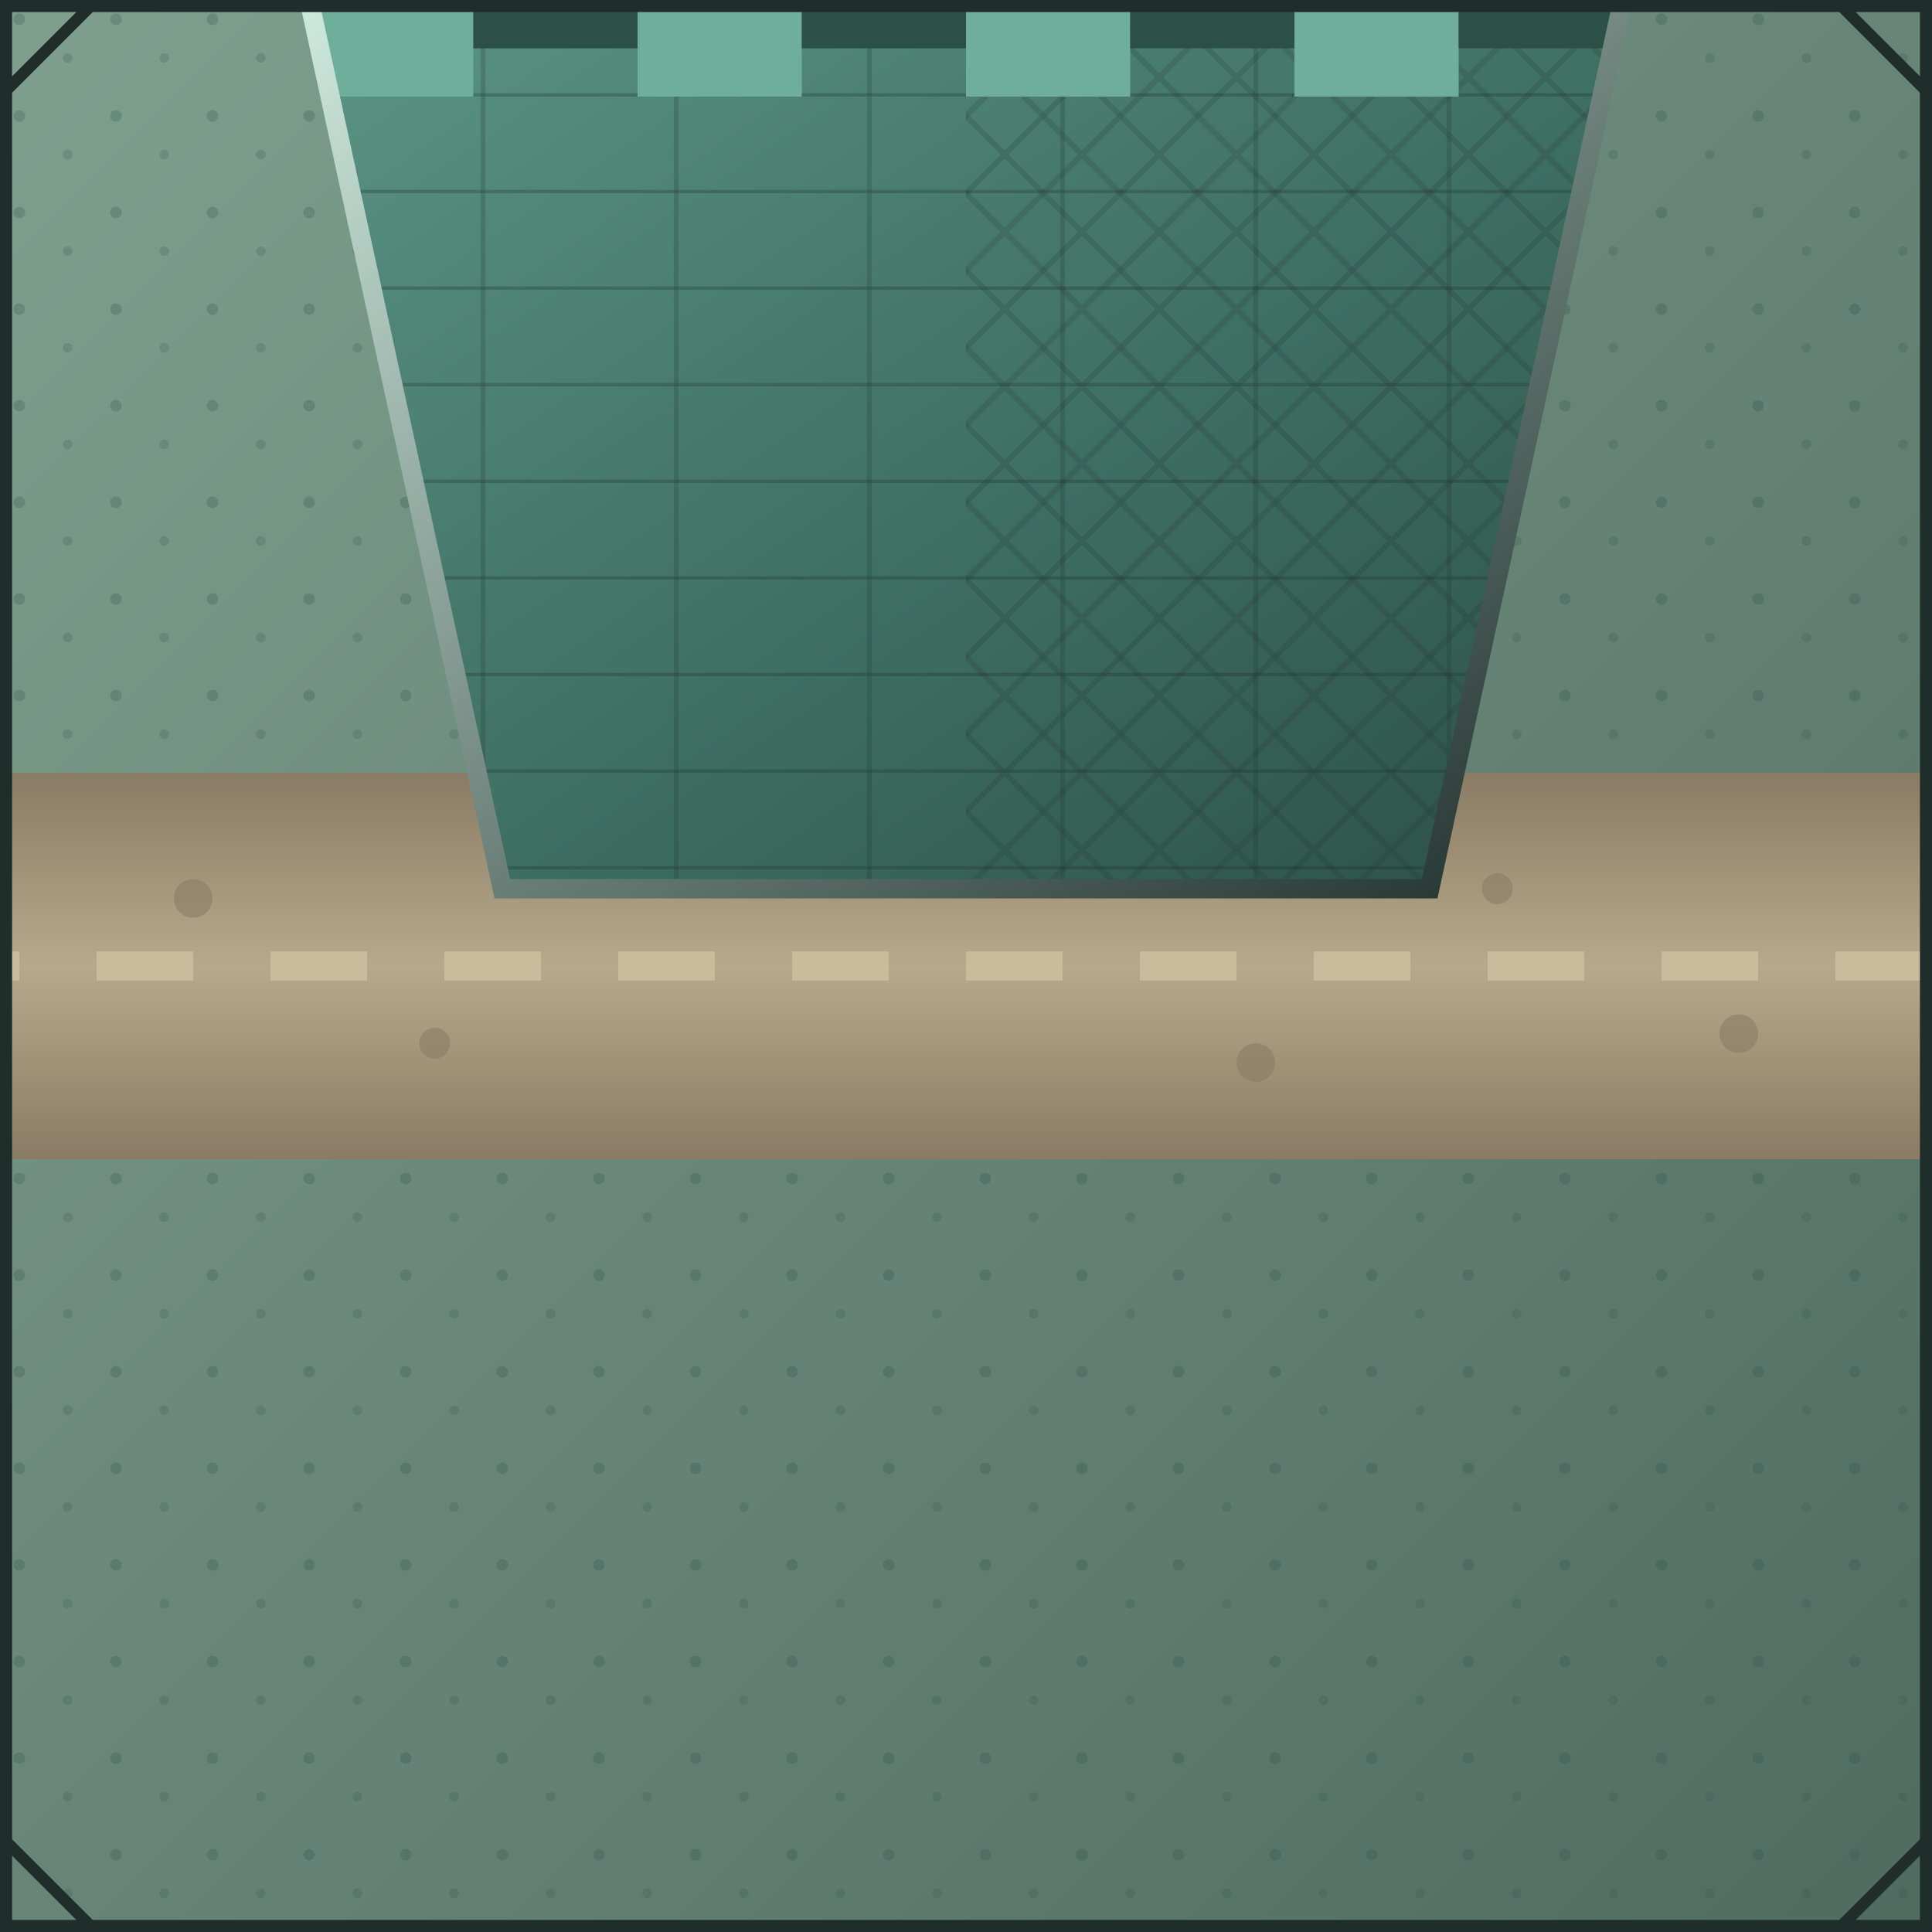
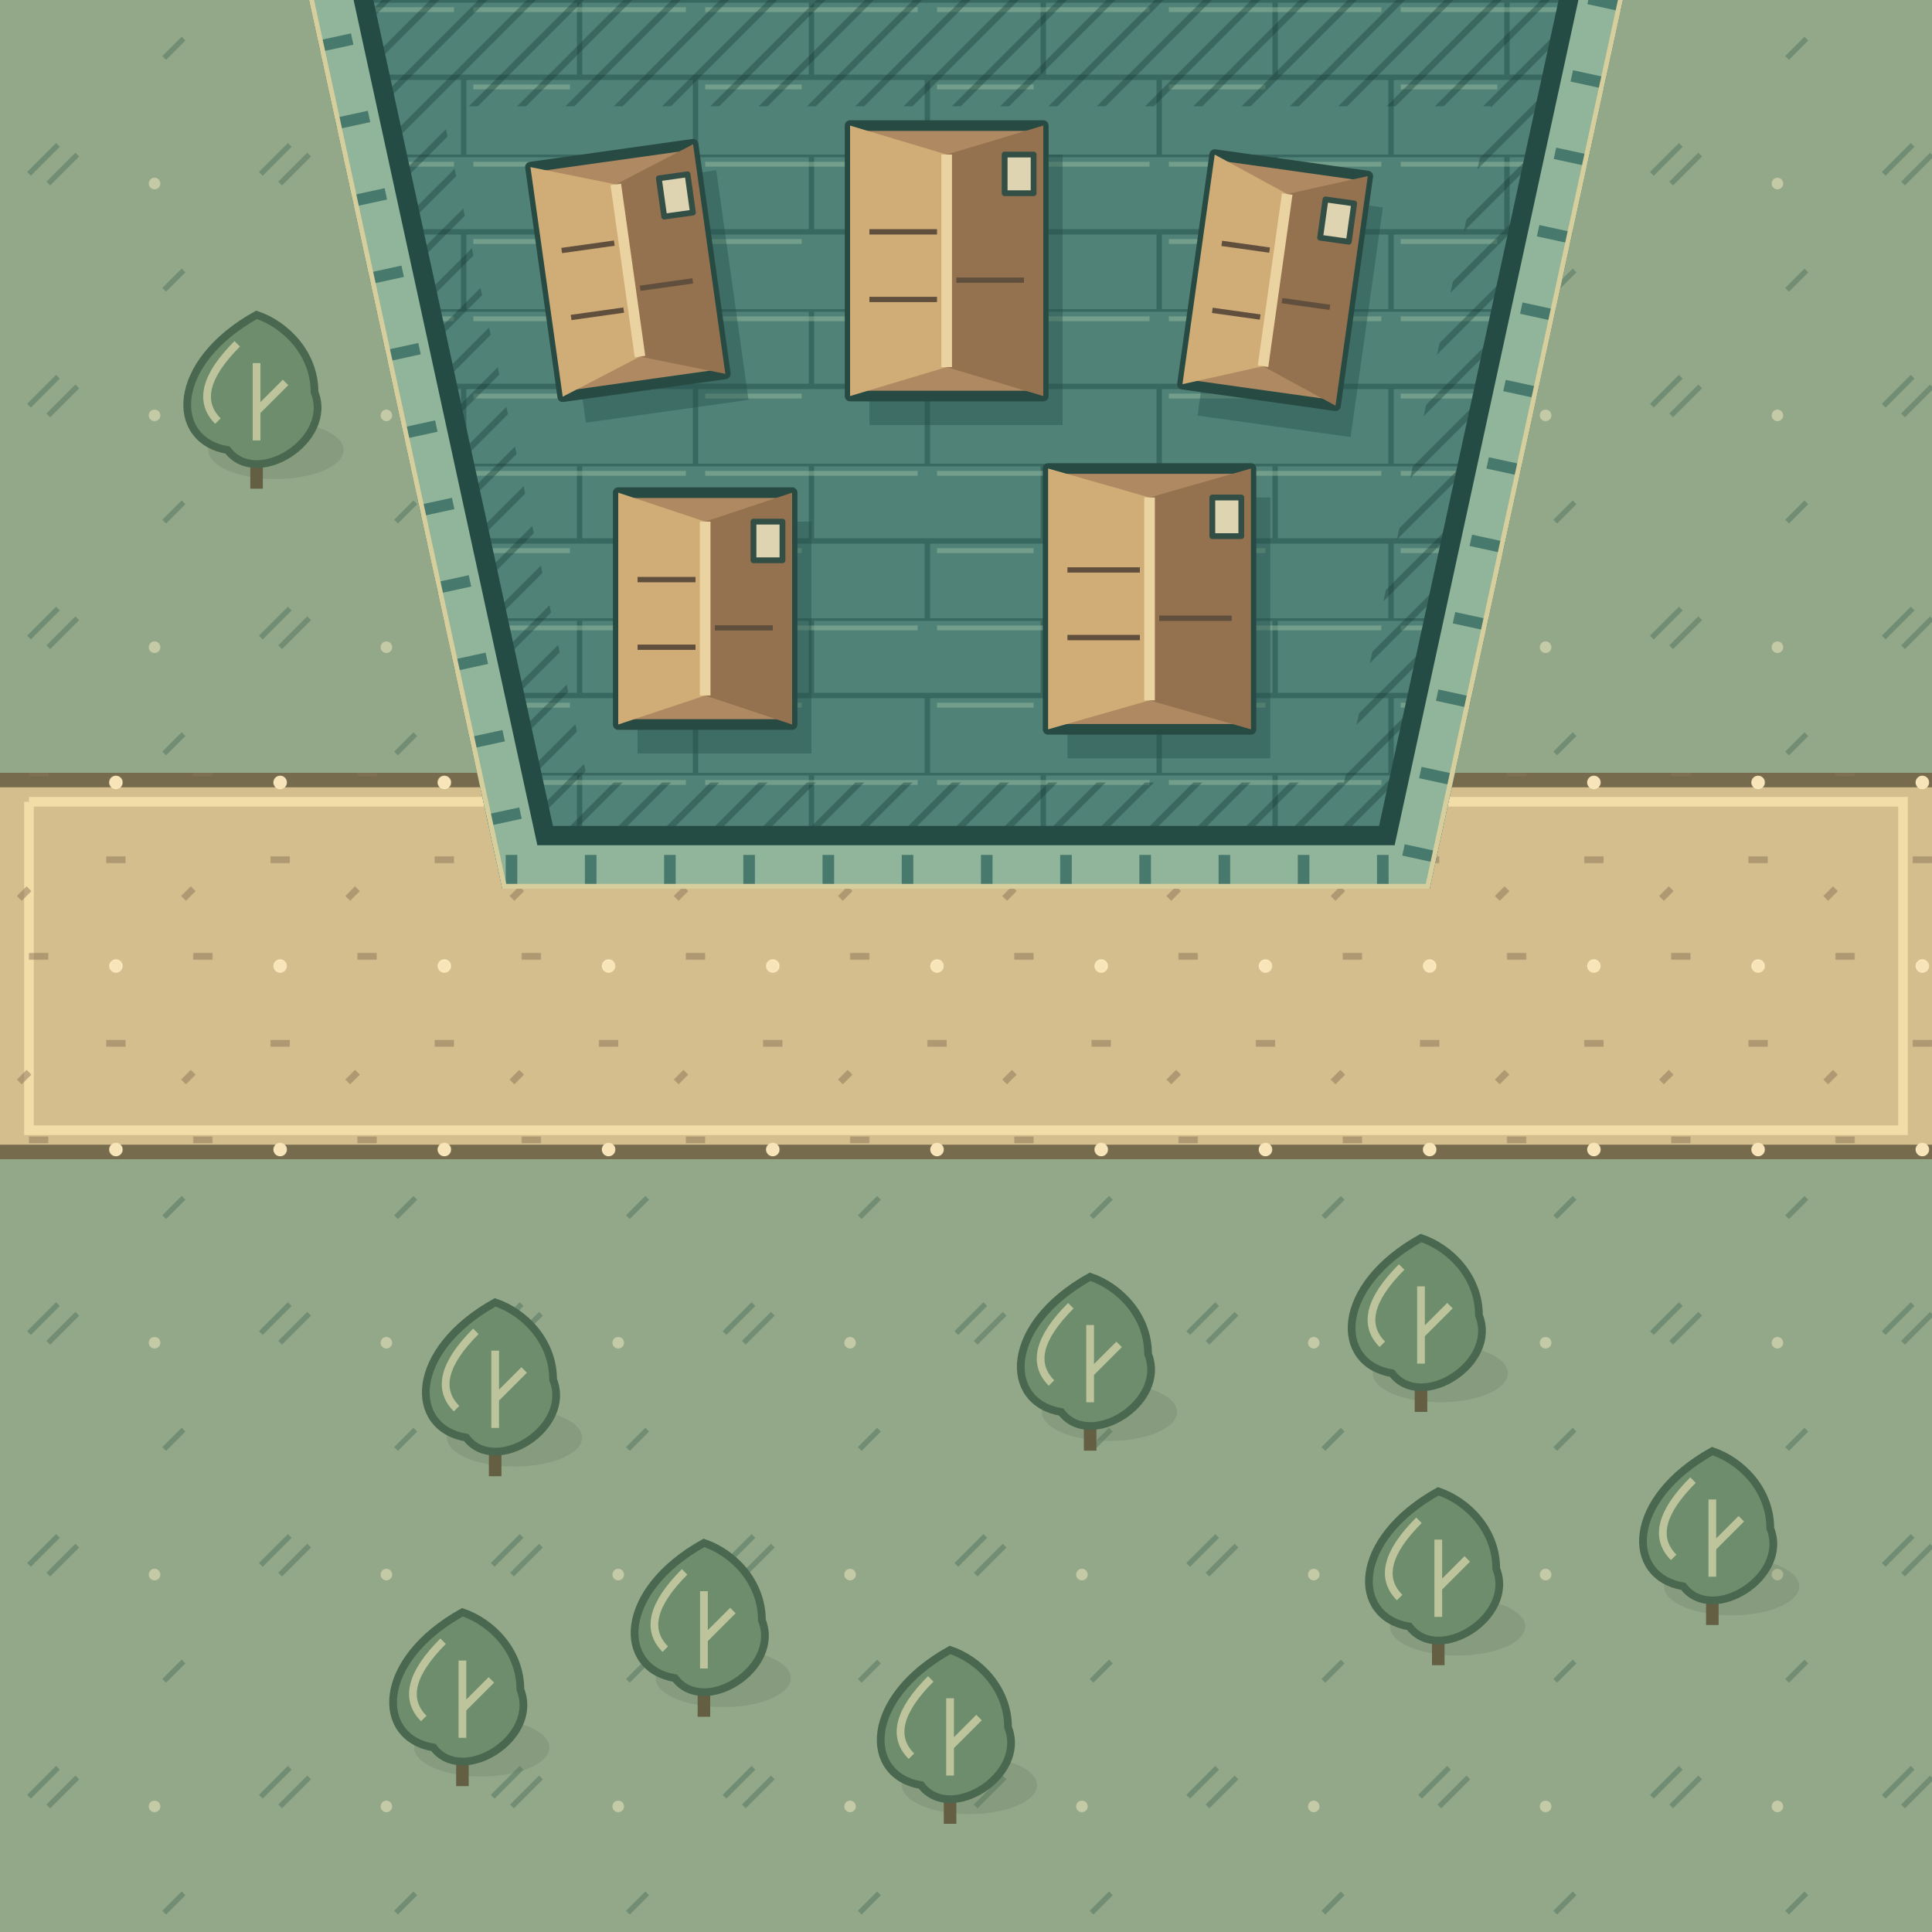
- <svg xmlns="http://www.w3.org/2000/svg" viewBox="0 0 200 200" width="200" height="200">
+ <svg xmlns="http://www.w3.org/2000/svg" width="200" height="200" viewBox="0 0 200 200">
  <defs>
-     <linearGradient id="grassGrad" x1="0" y1="0" x2="1" y2="1">
-       <stop offset="0%" stop-color="#7FA08F" />
-       <stop offset="100%" stop-color="#4F6B60" />
-     </linearGradient>
-     <pattern id="grassStipple" width="10" height="10" patternUnits="userSpaceOnUse">
-       <circle cx="2" cy="2" r="0.6" fill="#2C4F46" opacity="0.25" />
-       <circle cx="7" cy="6" r="0.5" fill="#2C4F46" opacity="0.2" />
+     <pattern id="grass" width="24" height="24" patternUnits="userSpaceOnUse">
+       <path d="M3,18 l3,-3 m-1,4 3,-3 M17,6 l2,-2" fill="none" stroke="#4f715d" stroke-width=".55" opacity=".5" />
+       <circle cx="16" cy="19" r=".6" fill="#dfdab5" opacity=".65" />
    </pattern>
-     <linearGradient id="roadGrad" gradientUnits="userSpaceOnUse" x1="0" y1="80" x2="0" y2="120">
-       <stop offset="0%" stop-color="#8A7C64" />
-       <stop offset="50%" stop-color="#B7A98C" />
-       <stop offset="100%" stop-color="#8A7C64" />
-     </linearGradient>
-     <linearGradient id="cityGrad" x1="0" y1="0" x2="1" y2="1">
-       <stop offset="0%" stop-color="#5B9484" />
-       <stop offset="55%" stop-color="#3E6F63" />
-       <stop offset="100%" stop-color="#2C4F46" />
-     </linearGradient>
-     <linearGradient id="embossRim" x1="0" y1="0" x2="1" y2="1">
-       <stop offset="0%" stop-color="#CDE8DD" />
-       <stop offset="100%" stop-color="#1F2E2B" />
-     </linearGradient>
-     <pattern id="crosshatch" width="8" height="8" patternUnits="userSpaceOnUse">
-       <path d="M0,8 L8,0" stroke="#1F2E2B" stroke-width="0.6" opacity="0.35" />
-       <path d="M0,0 L8,8" stroke="#1F2E2B" stroke-width="0.6" opacity="0.35" />
+     <pattern id="stone" width="24" height="16" patternUnits="userSpaceOnUse">
+       <path d="M0,0 H24 M0,8 H24 M12,0 V8 M0,8 V16 M24,8 V16" fill="none" stroke="#214e48" stroke-width=".55" opacity=".5" />
+       <path d="M1,1 H23 M1,9 H11" stroke="#9bc1a1" stroke-width=".5" opacity=".45" />
    </pattern>
-     <pattern id="masonry" width="20" height="10" patternUnits="userSpaceOnUse">
-       <line x1="0" y1="10" x2="20" y2="10" stroke="#1F2E2B" stroke-width="0.7" opacity="0.4" />
-       <line x1="10" y1="0" x2="10" y2="10" stroke="#1F2E2B" stroke-width="0.5" opacity="0.3" />
+     <pattern id="hatch" width="5" height="5" patternUnits="userSpaceOnUse">
+       <path d="M-1,1 L1,-1 M0,5 L5,0 M4,6 L6,4" stroke="#193e38" stroke-width=".65" opacity=".4" />
    </pattern>
-     <clipPath id="cityClip">
-       <path d="M32,0 L168,0 L148,92 L52,92 Z" />
+     <pattern id="gravel" width="17" height="19" patternUnits="userSpaceOnUse">
+       <path d="M3,4 h2 m6,9 h2 M2,17 l1,-1" stroke="#877455" stroke-width=".7" opacity=".5" />
+       <circle cx="12" cy="5" r=".7" fill="#f7e4b8" />
+     </pattern>
+     <clipPath id="canvas">
+       <rect width="200" height="200" />
+     </clipPath>
+     <clipPath id="city0">
+       <path d="M32.000,0.000 L168.000,0.000 L148.000,92.000 L52.000,92.000 L32.000,0.000 Z" fill="white" />
+     </clipPath>
+     <clipPath id="road">
+       <path d="M199.000,120.000 L200.000,120.000 L200.000,80.000 L199.000,80.000 L1.000,80.000 L0.000,80.000 L0.000,120.000 L1.000,120.000 L199.000,120.000 Z" fill="white" />
    </clipPath>
  </defs>
-   <rect data-structural="true" data-role="field-base" x="0" y="0" width="200" height="200" fill="url(#grassGrad)" />
-   <rect x="0" y="0" width="200" height="200" fill="url(#grassStipple)" />
-   <path data-structural="true" data-role="road" data-group="0" d="M200,100 L0,100" fill="none" stroke="url(#roadGrad)" stroke-width="40" stroke-linecap="butt" />
-   <path d="M200,100 L0,100" fill="none" stroke="#CDBE9E" stroke-width="3" stroke-dasharray="10 8" opacity="0.85" />
-   <circle cx="20" cy="93" r="2" fill="#8A7C64" opacity="0.6" />
-   <circle cx="45" cy="108" r="1.6" fill="#8A7C64" opacity="0.6" />
-   <circle cx="70" cy="90" r="2" fill="#8A7C64" opacity="0.6" />
-   <circle cx="130" cy="110" r="2" fill="#8A7C64" opacity="0.6" />
-   <circle cx="155" cy="92" r="1.6" fill="#8A7C64" opacity="0.6" />
-   <circle cx="180" cy="107" r="2" fill="#8A7C64" opacity="0.6" />
-   <path data-structural="true" data-role="city" data-group="0" data-connected="false" d="M32,0 L168,0 L148,92 L52,92 Z" fill="url(#cityGrad)" />
-   <g clip-path="url(#cityClip)">
-     <rect x="32" y="0" width="136" height="92" fill="url(#masonry)" opacity="0.7" />
-     <rect x="100" y="0" width="68" height="92" fill="url(#crosshatch)" opacity="0.5" />
-     <rect x="32" y="0" width="17" height="10" fill="#6FAE9B" />
-     <rect x="66" y="0" width="17" height="10" fill="#6FAE9B" />
-     <rect x="100" y="0" width="17" height="10" fill="#6FAE9B" />
-     <rect x="134" y="0" width="17" height="10" fill="#6FAE9B" />
-     <rect x="49" y="0" width="17" height="5" fill="#2C4F46" />
-     <rect x="83" y="0" width="17" height="5" fill="#2C4F46" />
-     <rect x="117" y="0" width="17" height="5" fill="#2C4F46" />
-     <rect x="151" y="0" width="17" height="5" fill="#2C4F46" />
+   <g clip-path="url(#canvas)">
+     <rect width="200" height="200" fill="#93a889" />
+     <rect width="200" height="200" fill="url(#grass)" />
+     <g transform="translate(177.26 159.22)">
+       <ellipse cx="2" cy="5" rx="7" ry="3" fill="#62785e" opacity=".25" />
+       <path d="M0,4 v5" stroke="#645e43" stroke-width="1.3" />
+       <path d="M0,-9 C-9,-4 -9,4 -3,5 C0,9 8,4 6,-1 C6,-5 3,-8 0,-9Z" fill="#6d8d6d" stroke="#49684f" stroke-width=".8" />
+       <path d="M-2,-6 Q-7,-1 -4,2 M0,-4 V4 M0,1 l3,-3" stroke="#bdc49c" stroke-width=".8" fill="none" />
+     </g>
+     <g transform="translate(98.35 179.80)">
+       <ellipse cx="2" cy="5" rx="7" ry="3" fill="#62785e" opacity=".25" />
+       <path d="M0,4 v5" stroke="#645e43" stroke-width="1.3" />
+       <path d="M0,-9 C-9,-4 -9,4 -3,5 C0,9 8,4 6,-1 C6,-5 3,-8 0,-9Z" fill="#6d8d6d" stroke="#49684f" stroke-width=".8" />
+       <path d="M-2,-6 Q-7,-1 -4,2 M0,-4 V4 M0,1 l3,-3" stroke="#bdc49c" stroke-width=".8" fill="none" />
+     </g>
+     <g transform="translate(51.26 143.82)">
+       <ellipse cx="2" cy="5" rx="7" ry="3" fill="#62785e" opacity=".25" />
+       <path d="M0,4 v5" stroke="#645e43" stroke-width="1.3" />
+       <path d="M0,-9 C-9,-4 -9,4 -3,5 C0,9 8,4 6,-1 C6,-5 3,-8 0,-9Z" fill="#6d8d6d" stroke="#49684f" stroke-width=".8" />
+       <path d="M-2,-6 Q-7,-1 -4,2 M0,-4 V4 M0,1 l3,-3" stroke="#bdc49c" stroke-width=".8" fill="none" />
+     </g>
+     <g transform="translate(148.89 163.38)">
+       <ellipse cx="2" cy="5" rx="7" ry="3" fill="#62785e" opacity=".25" />
+       <path d="M0,4 v5" stroke="#645e43" stroke-width="1.3" />
+       <path d="M0,-9 C-9,-4 -9,4 -3,5 C0,9 8,4 6,-1 C6,-5 3,-8 0,-9Z" fill="#6d8d6d" stroke="#49684f" stroke-width=".8" />
+       <path d="M-2,-6 Q-7,-1 -4,2 M0,-4 V4 M0,1 l3,-3" stroke="#bdc49c" stroke-width=".8" fill="none" />
+     </g>
+     <g transform="translate(47.87 175.90)">
+       <ellipse cx="2" cy="5" rx="7" ry="3" fill="#62785e" opacity=".25" />
+       <path d="M0,4 v5" stroke="#645e43" stroke-width="1.3" />
+       <path d="M0,-9 C-9,-4 -9,4 -3,5 C0,9 8,4 6,-1 C6,-5 3,-8 0,-9Z" fill="#6d8d6d" stroke="#49684f" stroke-width=".8" />
+       <path d="M-2,-6 Q-7,-1 -4,2 M0,-4 V4 M0,1 l3,-3" stroke="#bdc49c" stroke-width=".8" fill="none" />
+     </g>
+     <g transform="translate(72.87 168.72)">
+       <ellipse cx="2" cy="5" rx="7" ry="3" fill="#62785e" opacity=".25" />
+       <path d="M0,4 v5" stroke="#645e43" stroke-width="1.3" />
+       <path d="M0,-9 C-9,-4 -9,4 -3,5 C0,9 8,4 6,-1 C6,-5 3,-8 0,-9Z" fill="#6d8d6d" stroke="#49684f" stroke-width=".8" />
+       <path d="M-2,-6 Q-7,-1 -4,2 M0,-4 V4 M0,1 l3,-3" stroke="#bdc49c" stroke-width=".8" fill="none" />
+     </g>
+     <g transform="translate(26.56 41.59)">
+       <ellipse cx="2" cy="5" rx="7" ry="3" fill="#62785e" opacity=".25" />
+       <path d="M0,4 v5" stroke="#645e43" stroke-width="1.3" />
+       <path d="M0,-9 C-9,-4 -9,4 -3,5 C0,9 8,4 6,-1 C6,-5 3,-8 0,-9Z" fill="#6d8d6d" stroke="#49684f" stroke-width=".8" />
+       <path d="M-2,-6 Q-7,-1 -4,2 M0,-4 V4 M0,1 l3,-3" stroke="#bdc49c" stroke-width=".8" fill="none" />
+     </g>
+     <g transform="translate(147.10 137.16)">
+       <ellipse cx="2" cy="5" rx="7" ry="3" fill="#62785e" opacity=".25" />
+       <path d="M0,4 v5" stroke="#645e43" stroke-width="1.3" />
+       <path d="M0,-9 C-9,-4 -9,4 -3,5 C0,9 8,4 6,-1 C6,-5 3,-8 0,-9Z" fill="#6d8d6d" stroke="#49684f" stroke-width=".8" />
+       <path d="M-2,-6 Q-7,-1 -4,2 M0,-4 V4 M0,1 l3,-3" stroke="#bdc49c" stroke-width=".8" fill="none" />
+     </g>
+     <g transform="translate(112.85 141.17)">
+       <ellipse cx="2" cy="5" rx="7" ry="3" fill="#62785e" opacity=".25" />
+       <path d="M0,4 v5" stroke="#645e43" stroke-width="1.3" />
+       <path d="M0,-9 C-9,-4 -9,4 -3,5 C0,9 8,4 6,-1 C6,-5 3,-8 0,-9Z" fill="#6d8d6d" stroke="#49684f" stroke-width=".8" />
+       <path d="M-2,-6 Q-7,-1 -4,2 M0,-4 V4 M0,1 l3,-3" stroke="#bdc49c" stroke-width=".8" fill="none" />
+     </g>
+     <path d="M199.000,120.000 L200.000,120.000 L200.000,80.000 L199.000,80.000 L1.000,80.000 L0.000,80.000 L0.000,120.000 L1.000,120.000 L199.000,120.000 Z" fill="#d4be8e" />
+     <g clip-path="url(#road)">
+       <path d="M199.000,120.000 L199.999,120.000 M199.999,80.000 L199.000,80.000 L1.000,80.000 L0.001,80.000 M0.001,120.000 L1.000,120.000 L199.000,120.000" fill="none" stroke="#776b4e" stroke-width="3" />
+       <path d="M3.000,83.000 L3.000,117.000 L197.000,117.000 L197.000,83.000 L3.000,83.000" fill="none" stroke="#f2dca8" stroke-width="1" />
+       <rect width="200" height="200" fill="url(#gravel)" />
+     </g>
+     <path d="M32.000,0.000 L168.000,0.000 L148.000,92.000 L52.000,92.000 L32.000,0.000 Z" fill="#508278" />
+     <g clip-path="url(#city0)">
+       <rect width="200" height="200" fill="url(#stone)" />
+       <path d="M52.000,92.000 L148.000,92.000 L168.000,0.000 L32.000,0.000 L52.000,92.000 Z M154.352,11.000 L139.134,81.000 L60.866,81.000 L45.648,11.000 L154.352,11.000 Z" fill="url(#hatch)" />
+       <path d="M168.000,0.001 L148.000,92.000 L52.000,92.000 L32.000,0.001" fill="none" stroke="#244c45" stroke-width="13" stroke-linejoin="round" />
+       <path d="M168.000,0.001 L148.000,92.000 L52.000,92.000 L32.000,0.001" fill="none" stroke="#91b59a" stroke-width="9" stroke-linejoin="round" />
+       <path d="M168.000,0.001 L148.000,92.000 L52.000,92.000 L32.000,0.001" fill="none" stroke="#48796d" stroke-width="7" stroke-dasharray="1.2 7" />
+       <path d="M168.000,0.001 L148.000,92.000 L52.000,92.000 L32.000,0.001" fill="none" stroke="#d6ce9d" stroke-width="1" />
+       <g transform="translate(65 28) rotate(-8)" stroke-linejoin="round">
+         <path d="M-6.5,-9.0 h17 v24 h-17Z" fill="#224e48" opacity=".4" />
+         <rect x="-8.5" y="-12.0" width="17" height="24" fill="#af8961" stroke="#274a43" stroke-width="1.1" />
+         <path d="M-8.5,-12.0 L0,-9.0 V9.0 L-8.5,12.0Z" fill="#d0ad77" />
+         <path d="M8.5,-12.0 L0,-9.0 V9.0 L8.5,12.0Z" fill="#94714f" />
+         <path d="M0,-9.0V9.0" stroke="#ead3a0" stroke-width="1.1" />
+         <path d="M-6.5,-3 H-1 M1,2 H6.5 M-6.5,4 H-1" stroke="#614f3e" stroke-width=".55" />
+         <rect x="4.5" y="-9.0" width="3" height="4" fill="#ded4b2" stroke="#334e45" stroke-width=".6" />
+       </g>
+       <g transform="translate(98 27) rotate(0)" stroke-linejoin="round">
+         <path d="M-8.0,-11.0 h20 v28 h-20Z" fill="#224e48" opacity=".4" />
+         <rect x="-10.0" y="-14.0" width="20" height="28" fill="#af8961" stroke="#274a43" stroke-width="1.1" />
+         <path d="M-10.0,-14.0 L0,-11.0 V11.0 L-10.0,14.0Z" fill="#d0ad77" />
+         <path d="M10.0,-14.0 L0,-11.0 V11.0 L10.0,14.0Z" fill="#94714f" />
+         <path d="M0,-11.0V11.0" stroke="#ead3a0" stroke-width="1.1" />
+         <path d="M-8.0,-3 H-1 M1,2 H8.0 M-8.0,4 H-1" stroke="#614f3e" stroke-width=".55" />
+         <rect x="6.0" y="-11.0" width="3" height="4" fill="#ded4b2" stroke="#334e45" stroke-width=".6" />
+       </g>
+       <g transform="translate(132 29) rotate(8)" stroke-linejoin="round">
+         <path d="M-6.0,-9.0 h16 v24 h-16Z" fill="#224e48" opacity=".4" />
+         <rect x="-8.0" y="-12.0" width="16" height="24" fill="#af8961" stroke="#274a43" stroke-width="1.1" />
+         <path d="M-8.0,-12.0 L0,-9.0 V9.0 L-8.0,12.0Z" fill="#d0ad77" />
+         <path d="M8.0,-12.0 L0,-9.0 V9.0 L8.0,12.0Z" fill="#94714f" />
+         <path d="M0,-9.0V9.0" stroke="#ead3a0" stroke-width="1.1" />
+         <path d="M-6.0,-3 H-1 M1,2 H6.0 M-6.0,4 H-1" stroke="#614f3e" stroke-width=".55" />
+         <rect x="4.0" y="-9.0" width="3" height="4" fill="#ded4b2" stroke="#334e45" stroke-width=".6" />
+       </g>
+       <g transform="translate(73 63) rotate(0)" stroke-linejoin="round">
+         <path d="M-7.0,-9.0 h18 v24 h-18Z" fill="#224e48" opacity=".4" />
+         <rect x="-9.0" y="-12.0" width="18" height="24" fill="#af8961" stroke="#274a43" stroke-width="1.1" />
+         <path d="M-9.0,-12.0 L0,-9.0 V9.0 L-9.0,12.0Z" fill="#d0ad77" />
+         <path d="M9.0,-12.0 L0,-9.0 V9.0 L9.0,12.0Z" fill="#94714f" />
+         <path d="M0,-9.0V9.0" stroke="#ead3a0" stroke-width="1.1" />
+         <path d="M-7.0,-3 H-1 M1,2 H7.0 M-7.0,4 H-1" stroke="#614f3e" stroke-width=".55" />
+         <rect x="5.0" y="-9.0" width="3" height="4" fill="#ded4b2" stroke="#334e45" stroke-width=".6" />
+       </g>
+       <g transform="translate(119 62) rotate(0)" stroke-linejoin="round">
+         <path d="M-8.5,-10.5 h21 v27 h-21Z" fill="#224e48" opacity=".4" />
+         <rect x="-10.5" y="-13.5" width="21" height="27" fill="#af8961" stroke="#274a43" stroke-width="1.1" />
+         <path d="M-10.5,-13.5 L0,-10.5 V10.5 L-10.5,13.5Z" fill="#d0ad77" />
+         <path d="M10.5,-13.5 L0,-10.5 V10.5 L10.5,13.5Z" fill="#94714f" />
+         <path d="M0,-10.5V10.5" stroke="#ead3a0" stroke-width="1.1" />
+         <path d="M-8.5,-3 H-1 M1,2 H8.5 M-8.5,4 H-1" stroke="#614f3e" stroke-width=".55" />
+         <rect x="6.5" y="-10.5" width="3" height="4" fill="#ded4b2" stroke="#334e45" stroke-width=".6" />
+       </g>
+     </g>
  </g>
-   <path d="M32,0 L168,0 L148,92 L52,92 Z" fill="none" stroke="url(#embossRim)" stroke-width="2" />
-   <path d="M0,10 L10,0" stroke="#1F2E2B" stroke-width="1.2" fill="none" />
-   <path d="M190,0 L200,10" stroke="#1F2E2B" stroke-width="1.2" fill="none" />
-   <path d="M200,190 L190,200" stroke="#1F2E2B" stroke-width="1.2" fill="none" />
-   <path d="M10,200 L0,190" stroke="#1F2E2B" stroke-width="1.2" fill="none" />
-   <rect data-structural="true" data-role="tile-border" x="0.5" y="0.5" width="199" height="199" fill="none" stroke="#1F2E2B" stroke-width="1.5" />
</svg>
